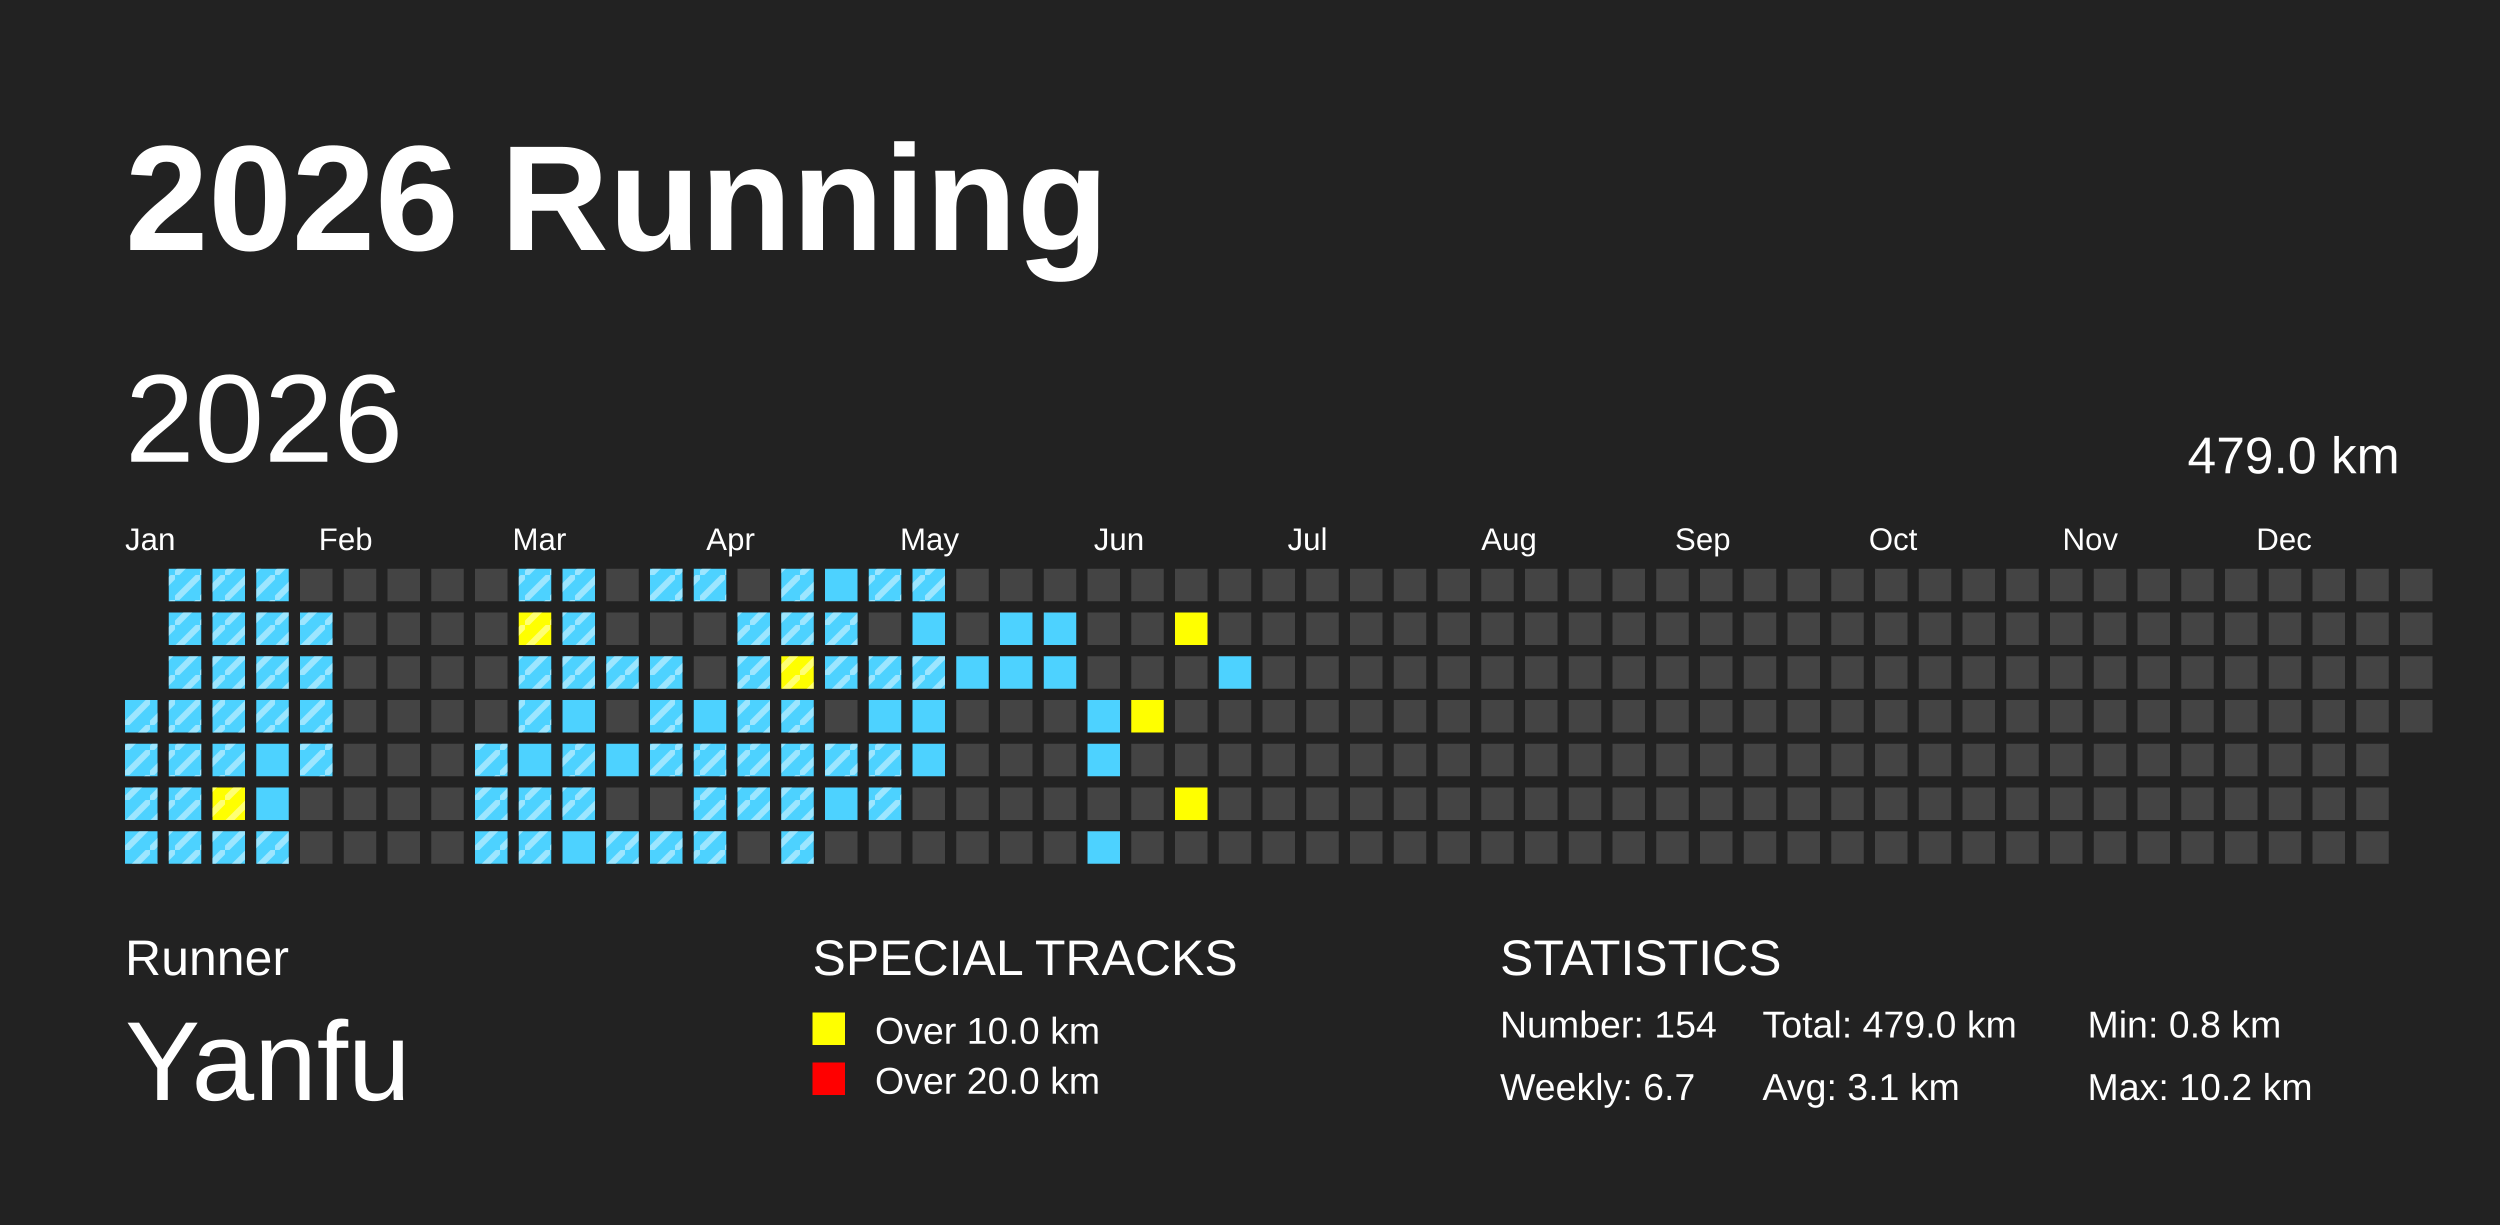
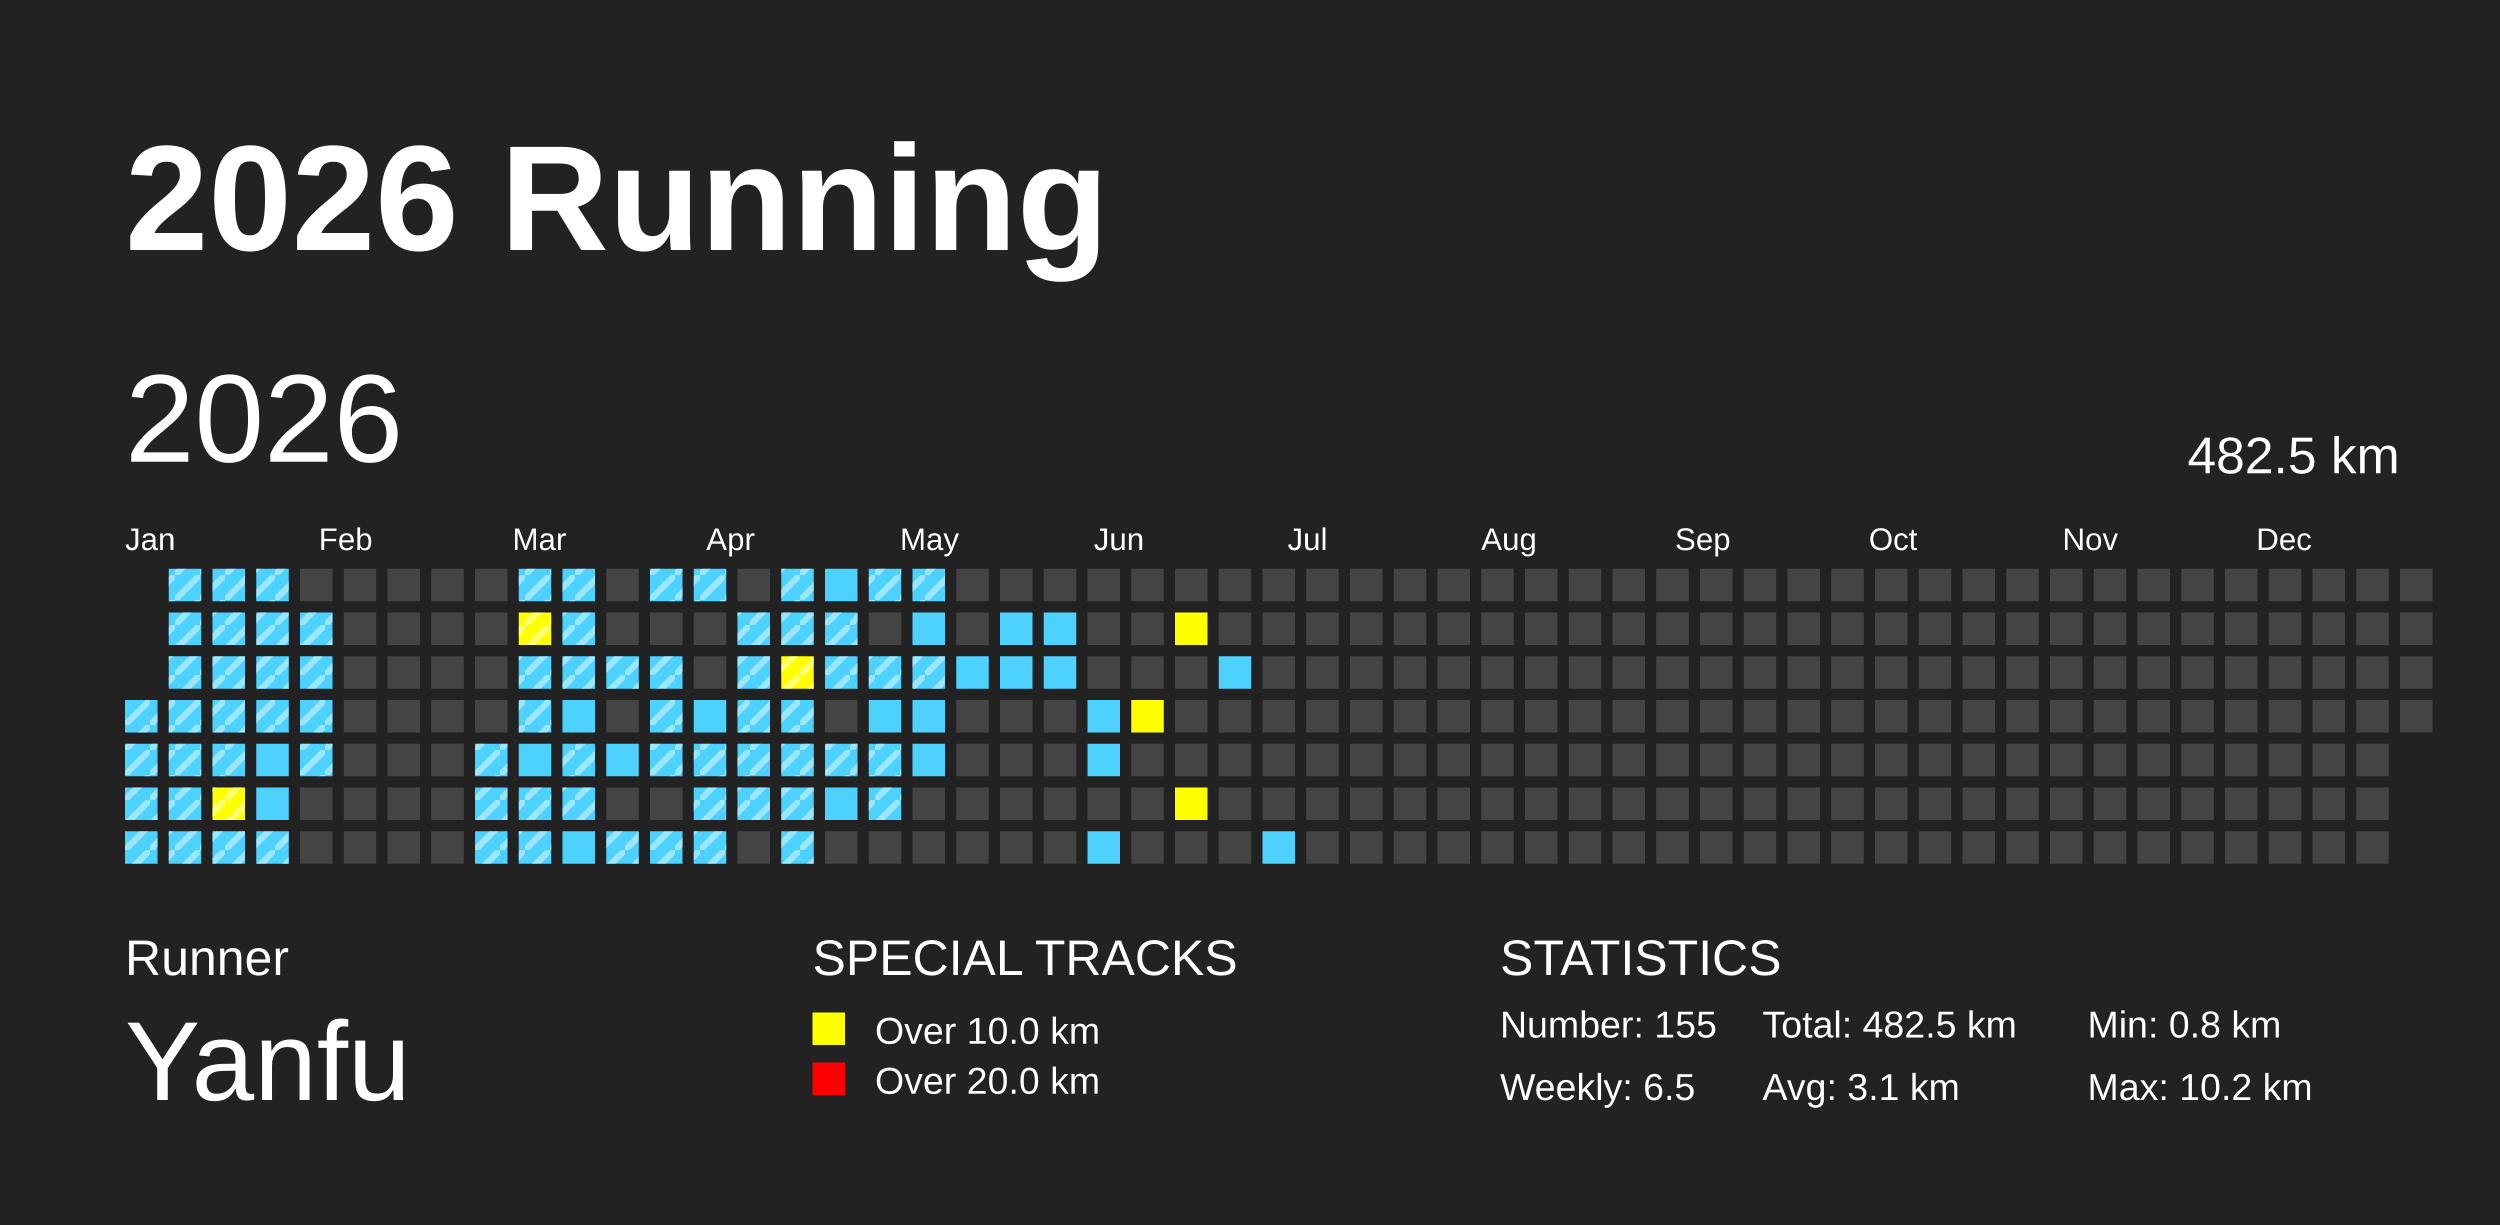
<svg xmlns="http://www.w3.org/2000/svg" baseProfile="full" height="98mm" version="1.1" viewBox="0,0,200,98" width="200mm">
  <defs>
    <pattern height="2" id="indoor-stripe" patternUnits="userSpaceOnUse" width="2">
      <line stroke="white" stroke-opacity="0.45" stroke-width="0.5" x1="0" x2="2" y1="2" y2="0" />
    </pattern>
  </defs>
  <rect fill="#222222" height="98" width="200" x="0" y="0" />
  <text fill="#FFFFFF" style="font-size:12px; font-family:Arial; font-weight:bold;" x="10" y="20">2026 Running</text>
  <text fill="#FFFFFF" style="font-size:4px; font-family:Arial" x="10" y="78">Runner</text>
  <text fill="#FFFFFF" style="font-size:9px; font-family:Arial" x="10" y="88">Yanfu</text>
  <text fill="#FFFFFF" style="font-size:4px; font-family:Arial" x="65" y="78">SPECIAL TRACKS</text>
  <rect fill="yellow" height="2.6" width="2.6" x="65" y="81" />
  <text fill="#FFFFFF" style="font-size:3px; font-family:Arial" x="70" y="83.5">Over 10.0 km</text>
  <rect fill="red" height="2.6" width="2.6" x="65" y="85" />
  <text fill="#FFFFFF" style="font-size:3px; font-family:Arial" x="70" y="87.5">Over 20.0 km</text>
  <text fill="#FFFFFF" style="font-size:4px; font-family:Arial" x="120" y="78">STATISTICS</text>
-   <text fill="#FFFFFF" style="font-size:3px; font-family:Arial" x="120" y="83">Number: 154</text>
-   <text fill="#FFFFFF" style="font-size:3px; font-family:Arial" x="120" y="88">Weekly: 6.7</text>
-   <text fill="#FFFFFF" style="font-size:3px; font-family:Arial" x="141" y="83">Total: 479.0 km</text>
+   <text fill="#FFFFFF" style="font-size:3px; font-family:Arial" x="120" y="83">Number: 155</text>
+   <text fill="#FFFFFF" style="font-size:3px; font-family:Arial" x="120" y="88">Weekly: 6.5</text>
+   <text fill="#FFFFFF" style="font-size:3px; font-family:Arial" x="141" y="83">Total: 482.5 km</text>
  <text fill="#FFFFFF" style="font-size:3px; font-family:Arial" x="141" y="88">Avg: 3.1 km</text>
  <text fill="#FFFFFF" style="font-size:3px; font-family:Arial" x="167" y="83">Min: 0.8 km</text>
  <text fill="#FFFFFF" style="font-size:3px; font-family:Arial" x="167" y="88">Max: 10.2 km</text>
  <text dominant-baseline="hanging" fill="#FFFFFF" style="font-size:10.0px; font-family:Arial;" x="10" y="30">2026</text>
-   <text dominant-baseline="hanging" fill="#FFFFFF" style="font-size:4.125px; font-family:Arial;" x="175" y="35">479.0 km</text>
+   <text dominant-baseline="hanging" fill="#FFFFFF" style="font-size:4.125px; font-family:Arial;" x="175" y="35">482.5 km</text>
  <text fill="#FFFFFF" style="font-size:2.5px; font-family:Arial" x="10.0" y="44">Jan</text>
  <text fill="#FFFFFF" style="font-size:2.5px; font-family:Arial" x="25.5" y="44">Feb</text>
  <text fill="#FFFFFF" style="font-size:2.5px; font-family:Arial" x="41.0" y="44">Mar</text>
  <text fill="#FFFFFF" style="font-size:2.5px; font-family:Arial" x="56.5" y="44">Apr</text>
  <text fill="#FFFFFF" style="font-size:2.5px; font-family:Arial" x="72.0" y="44">May</text>
  <text fill="#FFFFFF" style="font-size:2.5px; font-family:Arial" x="87.5" y="44">Jun</text>
  <text fill="#FFFFFF" style="font-size:2.5px; font-family:Arial" x="103.0" y="44">Jul</text>
  <text fill="#FFFFFF" style="font-size:2.5px; font-family:Arial" x="118.5" y="44">Aug</text>
  <text fill="#FFFFFF" style="font-size:2.5px; font-family:Arial" x="134.0" y="44">Sep</text>
  <text fill="#FFFFFF" style="font-size:2.5px; font-family:Arial" x="149.5" y="44">Oct</text>
  <text fill="#FFFFFF" style="font-size:2.5px; font-family:Arial" x="165.0" y="44">Nov</text>
  <text fill="#FFFFFF" style="font-size:2.5px; font-family:Arial" x="180.5" y="44">Dec</text>
  <rect fill="#4DD2FF" height="2.6" width="2.6" x="10.0" y="56.0" />
  <rect fill="url(#indoor-stripe)" height="2.6" width="2.6" x="10.0" y="56.0" />
  <rect fill="#4DD2FF" height="2.6" width="2.6" x="10.0" y="59.5" />
  <rect fill="url(#indoor-stripe)" height="2.6" width="2.6" x="10.0" y="59.5" />
  <rect fill="#4DD2FF" height="2.6" width="2.6" x="10.0" y="63.0" />
  <rect fill="url(#indoor-stripe)" height="2.6" width="2.6" x="10.0" y="63.0" />
  <rect fill="#4DD2FF" height="2.6" width="2.6" x="10.0" y="66.5" />
  <rect fill="url(#indoor-stripe)" height="2.6" width="2.6" x="10.0" y="66.5" />
  <rect fill="#4DD2FF" height="2.6" width="2.6" x="13.5" y="45.5" />
  <rect fill="url(#indoor-stripe)" height="2.6" width="2.6" x="13.5" y="45.5" />
  <rect fill="#4DD2FF" height="2.6" width="2.6" x="13.5" y="49.0" />
  <rect fill="url(#indoor-stripe)" height="2.6" width="2.6" x="13.5" y="49.0" />
  <rect fill="#4DD2FF" height="2.6" width="2.6" x="13.5" y="52.5" />
  <rect fill="url(#indoor-stripe)" height="2.6" width="2.6" x="13.5" y="52.5" />
  <rect fill="#4DD2FF" height="2.6" width="2.6" x="13.5" y="56.0" />
  <rect fill="url(#indoor-stripe)" height="2.6" width="2.6" x="13.5" y="56.0" />
  <rect fill="#4DD2FF" height="2.6" width="2.6" x="13.5" y="59.5" />
  <rect fill="url(#indoor-stripe)" height="2.6" width="2.6" x="13.5" y="59.5" />
  <rect fill="#4DD2FF" height="2.6" width="2.6" x="13.5" y="63.0" />
  <rect fill="url(#indoor-stripe)" height="2.6" width="2.6" x="13.5" y="63.0" />
  <rect fill="#4DD2FF" height="2.6" width="2.6" x="13.5" y="66.5" />
  <rect fill="url(#indoor-stripe)" height="2.6" width="2.6" x="13.5" y="66.5" />
  <rect fill="#4DD2FF" height="2.6" width="2.6" x="17.0" y="45.5" />
  <rect fill="url(#indoor-stripe)" height="2.6" width="2.6" x="17.0" y="45.5" />
  <rect fill="#4DD2FF" height="2.6" width="2.6" x="17.0" y="49.0" />
  <rect fill="url(#indoor-stripe)" height="2.6" width="2.6" x="17.0" y="49.0" />
  <rect fill="#4DD2FF" height="2.6" width="2.6" x="17.0" y="52.5" />
  <rect fill="url(#indoor-stripe)" height="2.6" width="2.6" x="17.0" y="52.5" />
  <rect fill="#4DD2FF" height="2.6" width="2.6" x="17.0" y="56.0" />
  <rect fill="url(#indoor-stripe)" height="2.6" width="2.6" x="17.0" y="56.0" />
  <rect fill="#4DD2FF" height="2.6" width="2.6" x="17.0" y="59.5" />
  <rect fill="url(#indoor-stripe)" height="2.6" width="2.6" x="17.0" y="59.5" />
  <rect fill="yellow" height="2.6" width="2.6" x="17.0" y="63.0" />
  <rect fill="url(#indoor-stripe)" height="2.6" width="2.6" x="17.0" y="63.0" />
  <rect fill="#4DD2FF" height="2.6" width="2.6" x="17.0" y="66.5" />
  <rect fill="url(#indoor-stripe)" height="2.6" width="2.6" x="17.0" y="66.5" />
  <rect fill="#4DD2FF" height="2.6" width="2.6" x="20.5" y="45.5" />
  <rect fill="url(#indoor-stripe)" height="2.6" width="2.6" x="20.5" y="45.5" />
  <rect fill="#4DD2FF" height="2.6" width="2.6" x="20.5" y="49.0" />
  <rect fill="url(#indoor-stripe)" height="2.6" width="2.6" x="20.5" y="49.0" />
  <rect fill="#4DD2FF" height="2.6" width="2.6" x="20.5" y="52.5" />
  <rect fill="url(#indoor-stripe)" height="2.6" width="2.6" x="20.5" y="52.5" />
  <rect fill="#4DD2FF" height="2.6" width="2.6" x="20.5" y="56.0" />
  <rect fill="url(#indoor-stripe)" height="2.6" width="2.6" x="20.5" y="56.0" />
  <rect fill="#4DD2FF" height="2.6" width="2.6" x="20.5" y="59.5" />
  <rect fill="#4DD2FF" height="2.6" width="2.6" x="20.5" y="63.0" />
  <rect fill="#4DD2FF" height="2.6" width="2.6" x="20.5" y="66.5" />
  <rect fill="url(#indoor-stripe)" height="2.6" width="2.6" x="20.5" y="66.5" />
  <rect fill="#444444" height="2.6" width="2.6" x="24.0" y="45.5" />
  <rect fill="#4DD2FF" height="2.6" width="2.6" x="24.0" y="49.0" />
  <rect fill="url(#indoor-stripe)" height="2.6" width="2.6" x="24.0" y="49.0" />
  <rect fill="#4DD2FF" height="2.6" width="2.6" x="24.0" y="52.5" />
  <rect fill="url(#indoor-stripe)" height="2.6" width="2.6" x="24.0" y="52.5" />
  <rect fill="#4DD2FF" height="2.6" width="2.6" x="24.0" y="56.0" />
  <rect fill="url(#indoor-stripe)" height="2.6" width="2.6" x="24.0" y="56.0" />
  <rect fill="#4DD2FF" height="2.6" width="2.6" x="24.0" y="59.5" />
  <rect fill="url(#indoor-stripe)" height="2.6" width="2.6" x="24.0" y="59.5" />
  <rect fill="#444444" height="2.6" width="2.6" x="24.0" y="63.0" />
  <rect fill="#444444" height="2.6" width="2.6" x="24.0" y="66.5" />
  <rect fill="#444444" height="2.6" width="2.6" x="27.5" y="45.5" />
  <rect fill="#444444" height="2.6" width="2.6" x="27.5" y="49.0" />
  <rect fill="#444444" height="2.6" width="2.6" x="27.5" y="52.5" />
  <rect fill="#444444" height="2.6" width="2.6" x="27.5" y="56.0" />
  <rect fill="#444444" height="2.6" width="2.6" x="27.5" y="59.5" />
  <rect fill="#444444" height="2.6" width="2.6" x="27.5" y="63.0" />
  <rect fill="#444444" height="2.6" width="2.6" x="27.5" y="66.5" />
  <rect fill="#444444" height="2.6" width="2.6" x="31.0" y="45.5" />
  <rect fill="#444444" height="2.6" width="2.6" x="31.0" y="49.0" />
  <rect fill="#444444" height="2.6" width="2.6" x="31.0" y="52.5" />
  <rect fill="#444444" height="2.6" width="2.6" x="31.0" y="56.0" />
  <rect fill="#444444" height="2.6" width="2.6" x="31.0" y="59.5" />
  <rect fill="#444444" height="2.6" width="2.6" x="31.0" y="63.0" />
  <rect fill="#444444" height="2.6" width="2.6" x="31.0" y="66.5" />
  <rect fill="#444444" height="2.6" width="2.6" x="34.5" y="45.5" />
  <rect fill="#444444" height="2.6" width="2.6" x="34.5" y="49.0" />
  <rect fill="#444444" height="2.6" width="2.6" x="34.5" y="52.5" />
  <rect fill="#444444" height="2.6" width="2.6" x="34.5" y="56.0" />
  <rect fill="#444444" height="2.6" width="2.6" x="34.5" y="59.5" />
  <rect fill="#444444" height="2.6" width="2.6" x="34.5" y="63.0" />
  <rect fill="#444444" height="2.6" width="2.6" x="34.5" y="66.5" />
  <rect fill="#444444" height="2.6" width="2.6" x="38.0" y="45.5" />
  <rect fill="#444444" height="2.6" width="2.6" x="38.0" y="49.0" />
  <rect fill="#444444" height="2.6" width="2.6" x="38.0" y="52.5" />
  <rect fill="#444444" height="2.6" width="2.6" x="38.0" y="56.0" />
  <rect fill="#4DD2FF" height="2.6" width="2.6" x="38.0" y="59.5" />
  <rect fill="url(#indoor-stripe)" height="2.6" width="2.6" x="38.0" y="59.5" />
  <rect fill="#4DD2FF" height="2.6" width="2.6" x="38.0" y="63.0" />
  <rect fill="url(#indoor-stripe)" height="2.6" width="2.6" x="38.0" y="63.0" />
  <rect fill="#4DD2FF" height="2.6" width="2.6" x="38.0" y="66.5" />
  <rect fill="url(#indoor-stripe)" height="2.6" width="2.6" x="38.0" y="66.5" />
  <rect fill="#4DD2FF" height="2.6" width="2.6" x="41.5" y="45.5" />
  <rect fill="url(#indoor-stripe)" height="2.6" width="2.6" x="41.5" y="45.5" />
  <rect fill="yellow" height="2.6" width="2.6" x="41.5" y="49.0" />
  <rect fill="url(#indoor-stripe)" height="2.6" width="2.6" x="41.5" y="49.0" />
  <rect fill="#4DD2FF" height="2.6" width="2.6" x="41.5" y="52.5" />
  <rect fill="url(#indoor-stripe)" height="2.6" width="2.6" x="41.5" y="52.5" />
  <rect fill="#4DD2FF" height="2.6" width="2.6" x="41.5" y="56.0" />
  <rect fill="url(#indoor-stripe)" height="2.6" width="2.6" x="41.5" y="56.0" />
  <rect fill="#4DD2FF" height="2.6" width="2.6" x="41.5" y="59.5" />
  <rect fill="#4DD2FF" height="2.6" width="2.6" x="41.5" y="63.0" />
  <rect fill="url(#indoor-stripe)" height="2.6" width="2.6" x="41.5" y="63.0" />
  <rect fill="#4DD2FF" height="2.6" width="2.6" x="41.5" y="66.5" />
  <rect fill="url(#indoor-stripe)" height="2.6" width="2.6" x="41.5" y="66.5" />
  <rect fill="#4DD2FF" height="2.6" width="2.6" x="45.0" y="45.5" />
  <rect fill="url(#indoor-stripe)" height="2.6" width="2.6" x="45.0" y="45.5" />
  <rect fill="#4DD2FF" height="2.6" width="2.6" x="45.0" y="49.0" />
  <rect fill="url(#indoor-stripe)" height="2.6" width="2.6" x="45.0" y="49.0" />
  <rect fill="#4DD2FF" height="2.6" width="2.6" x="45.0" y="52.5" />
  <rect fill="url(#indoor-stripe)" height="2.6" width="2.6" x="45.0" y="52.5" />
  <rect fill="#4DD2FF" height="2.6" width="2.6" x="45.0" y="56.0" />
  <rect fill="#4DD2FF" height="2.6" width="2.6" x="45.0" y="59.5" />
  <rect fill="url(#indoor-stripe)" height="2.6" width="2.6" x="45.0" y="59.5" />
  <rect fill="#4DD2FF" height="2.6" width="2.6" x="45.0" y="63.0" />
  <rect fill="url(#indoor-stripe)" height="2.6" width="2.6" x="45.0" y="63.0" />
  <rect fill="#4DD2FF" height="2.6" width="2.6" x="45.0" y="66.5" />
  <rect fill="#444444" height="2.6" width="2.6" x="48.5" y="45.5" />
  <rect fill="#444444" height="2.6" width="2.6" x="48.5" y="49.0" />
  <rect fill="#4DD2FF" height="2.6" width="2.6" x="48.5" y="52.5" />
  <rect fill="url(#indoor-stripe)" height="2.6" width="2.6" x="48.5" y="52.5" />
  <rect fill="#444444" height="2.6" width="2.6" x="48.5" y="56.0" />
  <rect fill="#4DD2FF" height="2.6" width="2.6" x="48.5" y="59.5" />
  <rect fill="#444444" height="2.6" width="2.6" x="48.5" y="63.0" />
  <rect fill="#4DD2FF" height="2.6" width="2.6" x="48.5" y="66.5" />
  <rect fill="url(#indoor-stripe)" height="2.6" width="2.6" x="48.5" y="66.5" />
  <rect fill="#4DD2FF" height="2.6" width="2.6" x="52.0" y="45.5" />
  <rect fill="url(#indoor-stripe)" height="2.6" width="2.6" x="52.0" y="45.5" />
  <rect fill="#444444" height="2.6" width="2.6" x="52.0" y="49.0" />
  <rect fill="#4DD2FF" height="2.6" width="2.6" x="52.0" y="52.5" />
  <rect fill="url(#indoor-stripe)" height="2.6" width="2.6" x="52.0" y="52.5" />
  <rect fill="#4DD2FF" height="2.6" width="2.6" x="52.0" y="56.0" />
  <rect fill="url(#indoor-stripe)" height="2.6" width="2.6" x="52.0" y="56.0" />
  <rect fill="#4DD2FF" height="2.6" width="2.6" x="52.0" y="59.5" />
  <rect fill="url(#indoor-stripe)" height="2.6" width="2.6" x="52.0" y="59.5" />
  <rect fill="#444444" height="2.6" width="2.6" x="52.0" y="63.0" />
  <rect fill="#4DD2FF" height="2.6" width="2.6" x="52.0" y="66.5" />
  <rect fill="url(#indoor-stripe)" height="2.6" width="2.6" x="52.0" y="66.5" />
  <rect fill="#4DD2FF" height="2.6" width="2.6" x="55.5" y="45.5" />
  <rect fill="url(#indoor-stripe)" height="2.6" width="2.6" x="55.5" y="45.5" />
  <rect fill="#444444" height="2.6" width="2.6" x="55.5" y="49.0" />
  <rect fill="#444444" height="2.6" width="2.6" x="55.5" y="52.5" />
  <rect fill="#4DD2FF" height="2.6" width="2.6" x="55.5" y="56.0" />
  <rect fill="#4DD2FF" height="2.6" width="2.6" x="55.5" y="59.5" />
  <rect fill="url(#indoor-stripe)" height="2.6" width="2.6" x="55.5" y="59.5" />
  <rect fill="#4DD2FF" height="2.6" width="2.6" x="55.5" y="63.0" />
  <rect fill="url(#indoor-stripe)" height="2.6" width="2.6" x="55.5" y="63.0" />
  <rect fill="#4DD2FF" height="2.6" width="2.6" x="55.5" y="66.5" />
  <rect fill="url(#indoor-stripe)" height="2.6" width="2.6" x="55.5" y="66.5" />
  <rect fill="#444444" height="2.6" width="2.6" x="59.0" y="45.5" />
  <rect fill="#4DD2FF" height="2.6" width="2.6" x="59.0" y="49.0" />
  <rect fill="url(#indoor-stripe)" height="2.6" width="2.6" x="59.0" y="49.0" />
  <rect fill="#4DD2FF" height="2.6" width="2.6" x="59.0" y="52.5" />
  <rect fill="url(#indoor-stripe)" height="2.6" width="2.6" x="59.0" y="52.5" />
  <rect fill="#4DD2FF" height="2.6" width="2.6" x="59.0" y="56.0" />
  <rect fill="url(#indoor-stripe)" height="2.6" width="2.6" x="59.0" y="56.0" />
  <rect fill="#4DD2FF" height="2.6" width="2.6" x="59.0" y="59.5" />
  <rect fill="url(#indoor-stripe)" height="2.6" width="2.6" x="59.0" y="59.5" />
  <rect fill="#4DD2FF" height="2.6" width="2.6" x="59.0" y="63.0" />
  <rect fill="url(#indoor-stripe)" height="2.6" width="2.6" x="59.0" y="63.0" />
  <rect fill="#444444" height="2.6" width="2.6" x="59.0" y="66.5" />
  <rect fill="#4DD2FF" height="2.6" width="2.6" x="62.5" y="45.5" />
  <rect fill="url(#indoor-stripe)" height="2.6" width="2.6" x="62.5" y="45.5" />
  <rect fill="#4DD2FF" height="2.6" width="2.6" x="62.5" y="49.0" />
  <rect fill="url(#indoor-stripe)" height="2.6" width="2.6" x="62.5" y="49.0" />
  <rect fill="yellow" height="2.6" width="2.6" x="62.5" y="52.5" />
  <rect fill="url(#indoor-stripe)" height="2.6" width="2.6" x="62.5" y="52.5" />
  <rect fill="#4DD2FF" height="2.6" width="2.6" x="62.5" y="56.0" />
  <rect fill="url(#indoor-stripe)" height="2.6" width="2.6" x="62.5" y="56.0" />
  <rect fill="#4DD2FF" height="2.6" width="2.6" x="62.5" y="59.5" />
  <rect fill="url(#indoor-stripe)" height="2.6" width="2.6" x="62.5" y="59.5" />
  <rect fill="#4DD2FF" height="2.6" width="2.6" x="62.5" y="63.0" />
  <rect fill="url(#indoor-stripe)" height="2.6" width="2.6" x="62.5" y="63.0" />
  <rect fill="#4DD2FF" height="2.6" width="2.6" x="62.5" y="66.5" />
  <rect fill="url(#indoor-stripe)" height="2.6" width="2.6" x="62.5" y="66.5" />
  <rect fill="#4DD2FF" height="2.6" width="2.6" x="66.0" y="45.5" />
  <rect fill="#4DD2FF" height="2.6" width="2.6" x="66.0" y="49.0" />
  <rect fill="url(#indoor-stripe)" height="2.6" width="2.6" x="66.0" y="49.0" />
  <rect fill="#4DD2FF" height="2.6" width="2.6" x="66.0" y="52.5" />
  <rect fill="url(#indoor-stripe)" height="2.6" width="2.6" x="66.0" y="52.5" />
  <rect fill="#444444" height="2.6" width="2.6" x="66.0" y="56.0" />
  <rect fill="#4DD2FF" height="2.6" width="2.6" x="66.0" y="59.5" />
  <rect fill="url(#indoor-stripe)" height="2.6" width="2.6" x="66.0" y="59.5" />
  <rect fill="#4DD2FF" height="2.6" width="2.6" x="66.0" y="63.0" />
  <rect fill="#444444" height="2.6" width="2.6" x="66.0" y="66.5" />
  <rect fill="#4DD2FF" height="2.6" width="2.6" x="69.5" y="45.5" />
  <rect fill="url(#indoor-stripe)" height="2.6" width="2.6" x="69.5" y="45.5" />
  <rect fill="#444444" height="2.6" width="2.6" x="69.5" y="49.0" />
  <rect fill="#4DD2FF" height="2.6" width="2.6" x="69.5" y="52.5" />
  <rect fill="url(#indoor-stripe)" height="2.6" width="2.6" x="69.5" y="52.5" />
  <rect fill="#4DD2FF" height="2.6" width="2.6" x="69.5" y="56.0" />
  <rect fill="#4DD2FF" height="2.6" width="2.6" x="69.5" y="59.5" />
  <rect fill="url(#indoor-stripe)" height="2.6" width="2.6" x="69.5" y="59.5" />
  <rect fill="#4DD2FF" height="2.6" width="2.6" x="69.5" y="63.0" />
  <rect fill="url(#indoor-stripe)" height="2.6" width="2.6" x="69.5" y="63.0" />
  <rect fill="#444444" height="2.6" width="2.6" x="69.5" y="66.5" />
  <rect fill="#4DD2FF" height="2.6" width="2.6" x="73.0" y="45.5" />
  <rect fill="url(#indoor-stripe)" height="2.6" width="2.6" x="73.0" y="45.5" />
  <rect fill="#4DD2FF" height="2.6" width="2.6" x="73.0" y="49.0" />
  <rect fill="#4DD2FF" height="2.6" width="2.6" x="73.0" y="52.5" />
  <rect fill="url(#indoor-stripe)" height="2.6" width="2.6" x="73.0" y="52.5" />
  <rect fill="#4DD2FF" height="2.6" width="2.6" x="73.0" y="56.0" />
  <rect fill="#4DD2FF" height="2.6" width="2.6" x="73.0" y="59.5" />
  <rect fill="#444444" height="2.6" width="2.6" x="73.0" y="63.0" />
  <rect fill="#444444" height="2.6" width="2.6" x="73.0" y="66.5" />
  <rect fill="#444444" height="2.6" width="2.6" x="76.5" y="45.5" />
  <rect fill="#444444" height="2.6" width="2.6" x="76.5" y="49.0" />
  <rect fill="#4DD2FF" height="2.6" width="2.6" x="76.5" y="52.5" />
  <rect fill="#444444" height="2.6" width="2.6" x="76.5" y="56.0" />
  <rect fill="#444444" height="2.6" width="2.6" x="76.5" y="59.5" />
  <rect fill="#444444" height="2.6" width="2.6" x="76.5" y="63.0" />
  <rect fill="#444444" height="2.6" width="2.6" x="76.5" y="66.5" />
  <rect fill="#444444" height="2.6" width="2.6" x="80.0" y="45.5" />
  <rect fill="#4DD2FF" height="2.6" width="2.6" x="80.0" y="49.0" />
  <rect fill="#4DD2FF" height="2.6" width="2.6" x="80.0" y="52.5" />
  <rect fill="#444444" height="2.6" width="2.6" x="80.0" y="56.0" />
  <rect fill="#444444" height="2.6" width="2.6" x="80.0" y="59.5" />
  <rect fill="#444444" height="2.6" width="2.6" x="80.0" y="63.0" />
  <rect fill="#444444" height="2.6" width="2.6" x="80.0" y="66.5" />
  <rect fill="#444444" height="2.6" width="2.6" x="83.5" y="45.5" />
  <rect fill="#4DD2FF" height="2.6" width="2.6" x="83.5" y="49.0" />
  <rect fill="#4DD2FF" height="2.6" width="2.6" x="83.5" y="52.5" />
  <rect fill="#444444" height="2.6" width="2.6" x="83.5" y="56.0" />
  <rect fill="#444444" height="2.6" width="2.6" x="83.5" y="59.5" />
  <rect fill="#444444" height="2.6" width="2.6" x="83.5" y="63.0" />
  <rect fill="#444444" height="2.6" width="2.6" x="83.5" y="66.5" />
  <rect fill="#444444" height="2.6" width="2.6" x="87.0" y="45.5" />
  <rect fill="#444444" height="2.6" width="2.6" x="87.0" y="49.0" />
  <rect fill="#444444" height="2.6" width="2.6" x="87.0" y="52.5" />
  <rect fill="#4DD2FF" height="2.6" width="2.6" x="87.0" y="56.0" />
  <rect fill="#4DD2FF" height="2.6" width="2.6" x="87.0" y="59.5" />
  <rect fill="#444444" height="2.6" width="2.6" x="87.0" y="63.0" />
  <rect fill="#4DD2FF" height="2.6" width="2.6" x="87.0" y="66.5" />
  <rect fill="#444444" height="2.6" width="2.6" x="90.5" y="45.5" />
  <rect fill="#444444" height="2.6" width="2.6" x="90.5" y="49.0" />
  <rect fill="#444444" height="2.6" width="2.6" x="90.5" y="52.5" />
  <rect fill="yellow" height="2.6" width="2.6" x="90.5" y="56.0" />
  <rect fill="#444444" height="2.6" width="2.6" x="90.5" y="59.5" />
  <rect fill="#444444" height="2.6" width="2.6" x="90.5" y="63.0" />
  <rect fill="#444444" height="2.6" width="2.6" x="90.5" y="66.5" />
  <rect fill="#444444" height="2.6" width="2.6" x="94.0" y="45.5" />
  <rect fill="yellow" height="2.6" width="2.6" x="94.0" y="49.0" />
  <rect fill="#444444" height="2.6" width="2.6" x="94.0" y="52.5" />
  <rect fill="#444444" height="2.6" width="2.6" x="94.0" y="56.0" />
  <rect fill="#444444" height="2.6" width="2.6" x="94.0" y="59.5" />
  <rect fill="yellow" height="2.6" width="2.6" x="94.0" y="63.0" />
  <rect fill="#444444" height="2.6" width="2.6" x="94.0" y="66.5" />
  <rect fill="#444444" height="2.6" width="2.6" x="97.5" y="45.5" />
  <rect fill="#444444" height="2.6" width="2.6" x="97.5" y="49.0" />
  <rect fill="#4DD2FF" height="2.6" width="2.6" x="97.5" y="52.5" />
  <rect fill="#444444" height="2.6" width="2.6" x="97.5" y="56.0" />
  <rect fill="#444444" height="2.6" width="2.6" x="97.5" y="59.5" />
  <rect fill="#444444" height="2.6" width="2.6" x="97.5" y="63.0" />
  <rect fill="#444444" height="2.6" width="2.6" x="97.5" y="66.5" />
  <rect fill="#444444" height="2.6" width="2.6" x="101.0" y="45.5" />
  <rect fill="#444444" height="2.6" width="2.6" x="101.0" y="49.0" />
  <rect fill="#444444" height="2.6" width="2.6" x="101.0" y="52.5" />
  <rect fill="#444444" height="2.6" width="2.6" x="101.0" y="56.0" />
  <rect fill="#444444" height="2.6" width="2.6" x="101.0" y="59.5" />
  <rect fill="#444444" height="2.6" width="2.6" x="101.0" y="63.0" />
-   <rect fill="#444444" height="2.6" width="2.6" x="101.0" y="66.5" />
+   <rect fill="#4DD2FF" height="2.6" width="2.6" x="101.0" y="66.5" />
  <rect fill="#444444" height="2.6" width="2.6" x="104.5" y="45.5" />
  <rect fill="#444444" height="2.6" width="2.6" x="104.5" y="49.0" />
  <rect fill="#444444" height="2.6" width="2.6" x="104.5" y="52.5" />
  <rect fill="#444444" height="2.6" width="2.6" x="104.5" y="56.0" />
  <rect fill="#444444" height="2.6" width="2.6" x="104.5" y="59.5" />
  <rect fill="#444444" height="2.6" width="2.6" x="104.5" y="63.0" />
  <rect fill="#444444" height="2.6" width="2.6" x="104.5" y="66.5" />
  <rect fill="#444444" height="2.6" width="2.6" x="108.0" y="45.5" />
  <rect fill="#444444" height="2.6" width="2.6" x="108.0" y="49.0" />
  <rect fill="#444444" height="2.6" width="2.6" x="108.0" y="52.5" />
  <rect fill="#444444" height="2.6" width="2.6" x="108.0" y="56.0" />
  <rect fill="#444444" height="2.6" width="2.6" x="108.0" y="59.5" />
  <rect fill="#444444" height="2.6" width="2.6" x="108.0" y="63.0" />
  <rect fill="#444444" height="2.6" width="2.6" x="108.0" y="66.5" />
  <rect fill="#444444" height="2.6" width="2.6" x="111.5" y="45.5" />
  <rect fill="#444444" height="2.6" width="2.6" x="111.5" y="49.0" />
  <rect fill="#444444" height="2.6" width="2.6" x="111.5" y="52.5" />
  <rect fill="#444444" height="2.6" width="2.6" x="111.5" y="56.0" />
  <rect fill="#444444" height="2.6" width="2.6" x="111.5" y="59.5" />
  <rect fill="#444444" height="2.6" width="2.6" x="111.5" y="63.0" />
  <rect fill="#444444" height="2.6" width="2.6" x="111.5" y="66.5" />
  <rect fill="#444444" height="2.6" width="2.6" x="115.0" y="45.5" />
  <rect fill="#444444" height="2.6" width="2.6" x="115.0" y="49.0" />
  <rect fill="#444444" height="2.6" width="2.6" x="115.0" y="52.5" />
  <rect fill="#444444" height="2.6" width="2.6" x="115.0" y="56.0" />
  <rect fill="#444444" height="2.6" width="2.6" x="115.0" y="59.5" />
  <rect fill="#444444" height="2.6" width="2.6" x="115.0" y="63.0" />
  <rect fill="#444444" height="2.6" width="2.6" x="115.0" y="66.5" />
  <rect fill="#444444" height="2.6" width="2.6" x="118.5" y="45.5" />
  <rect fill="#444444" height="2.6" width="2.6" x="118.5" y="49.0" />
  <rect fill="#444444" height="2.6" width="2.6" x="118.5" y="52.5" />
  <rect fill="#444444" height="2.6" width="2.6" x="118.5" y="56.0" />
  <rect fill="#444444" height="2.6" width="2.6" x="118.5" y="59.5" />
  <rect fill="#444444" height="2.6" width="2.6" x="118.5" y="63.0" />
  <rect fill="#444444" height="2.6" width="2.6" x="118.5" y="66.5" />
  <rect fill="#444444" height="2.6" width="2.6" x="122.0" y="45.5" />
  <rect fill="#444444" height="2.6" width="2.6" x="122.0" y="49.0" />
  <rect fill="#444444" height="2.6" width="2.6" x="122.0" y="52.5" />
  <rect fill="#444444" height="2.6" width="2.6" x="122.0" y="56.0" />
  <rect fill="#444444" height="2.6" width="2.6" x="122.0" y="59.5" />
  <rect fill="#444444" height="2.6" width="2.6" x="122.0" y="63.0" />
  <rect fill="#444444" height="2.6" width="2.6" x="122.0" y="66.5" />
  <rect fill="#444444" height="2.6" width="2.6" x="125.5" y="45.5" />
  <rect fill="#444444" height="2.6" width="2.6" x="125.5" y="49.0" />
  <rect fill="#444444" height="2.6" width="2.6" x="125.5" y="52.5" />
  <rect fill="#444444" height="2.6" width="2.6" x="125.5" y="56.0" />
  <rect fill="#444444" height="2.6" width="2.6" x="125.5" y="59.5" />
  <rect fill="#444444" height="2.6" width="2.6" x="125.5" y="63.0" />
  <rect fill="#444444" height="2.6" width="2.6" x="125.5" y="66.5" />
  <rect fill="#444444" height="2.6" width="2.6" x="129.0" y="45.5" />
  <rect fill="#444444" height="2.6" width="2.6" x="129.0" y="49.0" />
  <rect fill="#444444" height="2.6" width="2.6" x="129.0" y="52.5" />
  <rect fill="#444444" height="2.6" width="2.6" x="129.0" y="56.0" />
  <rect fill="#444444" height="2.6" width="2.6" x="129.0" y="59.5" />
  <rect fill="#444444" height="2.6" width="2.6" x="129.0" y="63.0" />
  <rect fill="#444444" height="2.6" width="2.6" x="129.0" y="66.5" />
  <rect fill="#444444" height="2.6" width="2.6" x="132.5" y="45.5" />
  <rect fill="#444444" height="2.6" width="2.6" x="132.5" y="49.0" />
  <rect fill="#444444" height="2.6" width="2.6" x="132.5" y="52.5" />
  <rect fill="#444444" height="2.6" width="2.6" x="132.5" y="56.0" />
  <rect fill="#444444" height="2.6" width="2.6" x="132.5" y="59.5" />
  <rect fill="#444444" height="2.6" width="2.6" x="132.5" y="63.0" />
  <rect fill="#444444" height="2.6" width="2.6" x="132.5" y="66.5" />
  <rect fill="#444444" height="2.6" width="2.6" x="136.0" y="45.5" />
  <rect fill="#444444" height="2.6" width="2.6" x="136.0" y="49.0" />
  <rect fill="#444444" height="2.6" width="2.6" x="136.0" y="52.5" />
  <rect fill="#444444" height="2.6" width="2.6" x="136.0" y="56.0" />
  <rect fill="#444444" height="2.6" width="2.6" x="136.0" y="59.5" />
  <rect fill="#444444" height="2.6" width="2.6" x="136.0" y="63.0" />
  <rect fill="#444444" height="2.6" width="2.6" x="136.0" y="66.5" />
  <rect fill="#444444" height="2.6" width="2.6" x="139.5" y="45.5" />
  <rect fill="#444444" height="2.6" width="2.6" x="139.5" y="49.0" />
  <rect fill="#444444" height="2.6" width="2.6" x="139.5" y="52.5" />
  <rect fill="#444444" height="2.6" width="2.6" x="139.5" y="56.0" />
  <rect fill="#444444" height="2.6" width="2.6" x="139.5" y="59.5" />
  <rect fill="#444444" height="2.6" width="2.6" x="139.5" y="63.0" />
  <rect fill="#444444" height="2.6" width="2.6" x="139.5" y="66.5" />
  <rect fill="#444444" height="2.6" width="2.6" x="143.0" y="45.5" />
  <rect fill="#444444" height="2.6" width="2.6" x="143.0" y="49.0" />
  <rect fill="#444444" height="2.6" width="2.6" x="143.0" y="52.5" />
  <rect fill="#444444" height="2.6" width="2.6" x="143.0" y="56.0" />
  <rect fill="#444444" height="2.6" width="2.6" x="143.0" y="59.5" />
  <rect fill="#444444" height="2.6" width="2.6" x="143.0" y="63.0" />
  <rect fill="#444444" height="2.6" width="2.6" x="143.0" y="66.5" />
  <rect fill="#444444" height="2.6" width="2.6" x="146.5" y="45.5" />
  <rect fill="#444444" height="2.6" width="2.6" x="146.5" y="49.0" />
  <rect fill="#444444" height="2.6" width="2.6" x="146.5" y="52.5" />
  <rect fill="#444444" height="2.6" width="2.6" x="146.5" y="56.0" />
  <rect fill="#444444" height="2.6" width="2.6" x="146.5" y="59.5" />
  <rect fill="#444444" height="2.6" width="2.6" x="146.5" y="63.0" />
  <rect fill="#444444" height="2.6" width="2.6" x="146.5" y="66.5" />
  <rect fill="#444444" height="2.6" width="2.6" x="150.0" y="45.5" />
  <rect fill="#444444" height="2.6" width="2.6" x="150.0" y="49.0" />
  <rect fill="#444444" height="2.6" width="2.6" x="150.0" y="52.5" />
  <rect fill="#444444" height="2.6" width="2.6" x="150.0" y="56.0" />
  <rect fill="#444444" height="2.6" width="2.6" x="150.0" y="59.5" />
  <rect fill="#444444" height="2.6" width="2.6" x="150.0" y="63.0" />
  <rect fill="#444444" height="2.6" width="2.6" x="150.0" y="66.5" />
  <rect fill="#444444" height="2.6" width="2.6" x="153.5" y="45.5" />
  <rect fill="#444444" height="2.6" width="2.6" x="153.5" y="49.0" />
  <rect fill="#444444" height="2.6" width="2.6" x="153.5" y="52.5" />
  <rect fill="#444444" height="2.6" width="2.6" x="153.5" y="56.0" />
  <rect fill="#444444" height="2.6" width="2.6" x="153.5" y="59.5" />
  <rect fill="#444444" height="2.6" width="2.6" x="153.5" y="63.0" />
  <rect fill="#444444" height="2.6" width="2.6" x="153.5" y="66.5" />
  <rect fill="#444444" height="2.6" width="2.6" x="157.0" y="45.5" />
  <rect fill="#444444" height="2.6" width="2.6" x="157.0" y="49.0" />
  <rect fill="#444444" height="2.6" width="2.6" x="157.0" y="52.5" />
  <rect fill="#444444" height="2.6" width="2.6" x="157.0" y="56.0" />
  <rect fill="#444444" height="2.6" width="2.6" x="157.0" y="59.5" />
  <rect fill="#444444" height="2.6" width="2.6" x="157.0" y="63.0" />
  <rect fill="#444444" height="2.6" width="2.6" x="157.0" y="66.5" />
  <rect fill="#444444" height="2.6" width="2.6" x="160.5" y="45.5" />
  <rect fill="#444444" height="2.6" width="2.6" x="160.5" y="49.0" />
  <rect fill="#444444" height="2.6" width="2.6" x="160.5" y="52.5" />
  <rect fill="#444444" height="2.6" width="2.6" x="160.5" y="56.0" />
  <rect fill="#444444" height="2.6" width="2.6" x="160.5" y="59.5" />
  <rect fill="#444444" height="2.6" width="2.6" x="160.5" y="63.0" />
  <rect fill="#444444" height="2.6" width="2.6" x="160.5" y="66.5" />
  <rect fill="#444444" height="2.6" width="2.6" x="164.0" y="45.5" />
  <rect fill="#444444" height="2.6" width="2.6" x="164.0" y="49.0" />
  <rect fill="#444444" height="2.6" width="2.6" x="164.0" y="52.5" />
  <rect fill="#444444" height="2.6" width="2.6" x="164.0" y="56.0" />
  <rect fill="#444444" height="2.6" width="2.6" x="164.0" y="59.5" />
  <rect fill="#444444" height="2.6" width="2.6" x="164.0" y="63.0" />
  <rect fill="#444444" height="2.6" width="2.6" x="164.0" y="66.5" />
  <rect fill="#444444" height="2.6" width="2.6" x="167.5" y="45.5" />
  <rect fill="#444444" height="2.6" width="2.6" x="167.5" y="49.0" />
  <rect fill="#444444" height="2.6" width="2.6" x="167.5" y="52.5" />
  <rect fill="#444444" height="2.6" width="2.6" x="167.5" y="56.0" />
  <rect fill="#444444" height="2.6" width="2.6" x="167.5" y="59.5" />
  <rect fill="#444444" height="2.6" width="2.6" x="167.5" y="63.0" />
  <rect fill="#444444" height="2.6" width="2.6" x="167.5" y="66.5" />
  <rect fill="#444444" height="2.6" width="2.6" x="171.0" y="45.5" />
  <rect fill="#444444" height="2.6" width="2.6" x="171.0" y="49.0" />
  <rect fill="#444444" height="2.6" width="2.6" x="171.0" y="52.5" />
  <rect fill="#444444" height="2.6" width="2.6" x="171.0" y="56.0" />
  <rect fill="#444444" height="2.6" width="2.6" x="171.0" y="59.5" />
  <rect fill="#444444" height="2.6" width="2.6" x="171.0" y="63.0" />
  <rect fill="#444444" height="2.6" width="2.6" x="171.0" y="66.5" />
  <rect fill="#444444" height="2.6" width="2.6" x="174.5" y="45.5" />
  <rect fill="#444444" height="2.6" width="2.6" x="174.5" y="49.0" />
  <rect fill="#444444" height="2.6" width="2.6" x="174.5" y="52.5" />
  <rect fill="#444444" height="2.6" width="2.6" x="174.5" y="56.0" />
  <rect fill="#444444" height="2.6" width="2.6" x="174.5" y="59.5" />
  <rect fill="#444444" height="2.6" width="2.6" x="174.5" y="63.0" />
  <rect fill="#444444" height="2.6" width="2.6" x="174.5" y="66.5" />
  <rect fill="#444444" height="2.6" width="2.6" x="178.0" y="45.5" />
  <rect fill="#444444" height="2.6" width="2.6" x="178.0" y="49.0" />
  <rect fill="#444444" height="2.6" width="2.6" x="178.0" y="52.5" />
  <rect fill="#444444" height="2.6" width="2.6" x="178.0" y="56.0" />
  <rect fill="#444444" height="2.6" width="2.6" x="178.0" y="59.5" />
  <rect fill="#444444" height="2.6" width="2.6" x="178.0" y="63.0" />
  <rect fill="#444444" height="2.6" width="2.6" x="178.0" y="66.5" />
  <rect fill="#444444" height="2.6" width="2.6" x="181.5" y="45.5" />
  <rect fill="#444444" height="2.6" width="2.6" x="181.5" y="49.0" />
  <rect fill="#444444" height="2.6" width="2.6" x="181.5" y="52.5" />
  <rect fill="#444444" height="2.6" width="2.6" x="181.5" y="56.0" />
  <rect fill="#444444" height="2.6" width="2.6" x="181.5" y="59.5" />
  <rect fill="#444444" height="2.6" width="2.6" x="181.5" y="63.0" />
  <rect fill="#444444" height="2.6" width="2.6" x="181.5" y="66.5" />
  <rect fill="#444444" height="2.6" width="2.6" x="185.0" y="45.5" />
  <rect fill="#444444" height="2.6" width="2.6" x="185.0" y="49.0" />
  <rect fill="#444444" height="2.6" width="2.6" x="185.0" y="52.5" />
  <rect fill="#444444" height="2.6" width="2.6" x="185.0" y="56.0" />
  <rect fill="#444444" height="2.6" width="2.6" x="185.0" y="59.5" />
  <rect fill="#444444" height="2.6" width="2.6" x="185.0" y="63.0" />
  <rect fill="#444444" height="2.6" width="2.6" x="185.0" y="66.5" />
  <rect fill="#444444" height="2.6" width="2.6" x="188.5" y="45.5" />
  <rect fill="#444444" height="2.6" width="2.6" x="188.5" y="49.0" />
  <rect fill="#444444" height="2.6" width="2.6" x="188.5" y="52.5" />
  <rect fill="#444444" height="2.6" width="2.6" x="188.5" y="56.0" />
  <rect fill="#444444" height="2.6" width="2.6" x="188.5" y="59.5" />
  <rect fill="#444444" height="2.6" width="2.6" x="188.5" y="63.0" />
  <rect fill="#444444" height="2.6" width="2.6" x="188.5" y="66.5" />
  <rect fill="#444444" height="2.6" width="2.6" x="192.0" y="45.5" />
  <rect fill="#444444" height="2.6" width="2.6" x="192.0" y="49.0" />
  <rect fill="#444444" height="2.6" width="2.6" x="192.0" y="52.5" />
  <rect fill="#444444" height="2.6" width="2.6" x="192.0" y="56.0" />
</svg>
